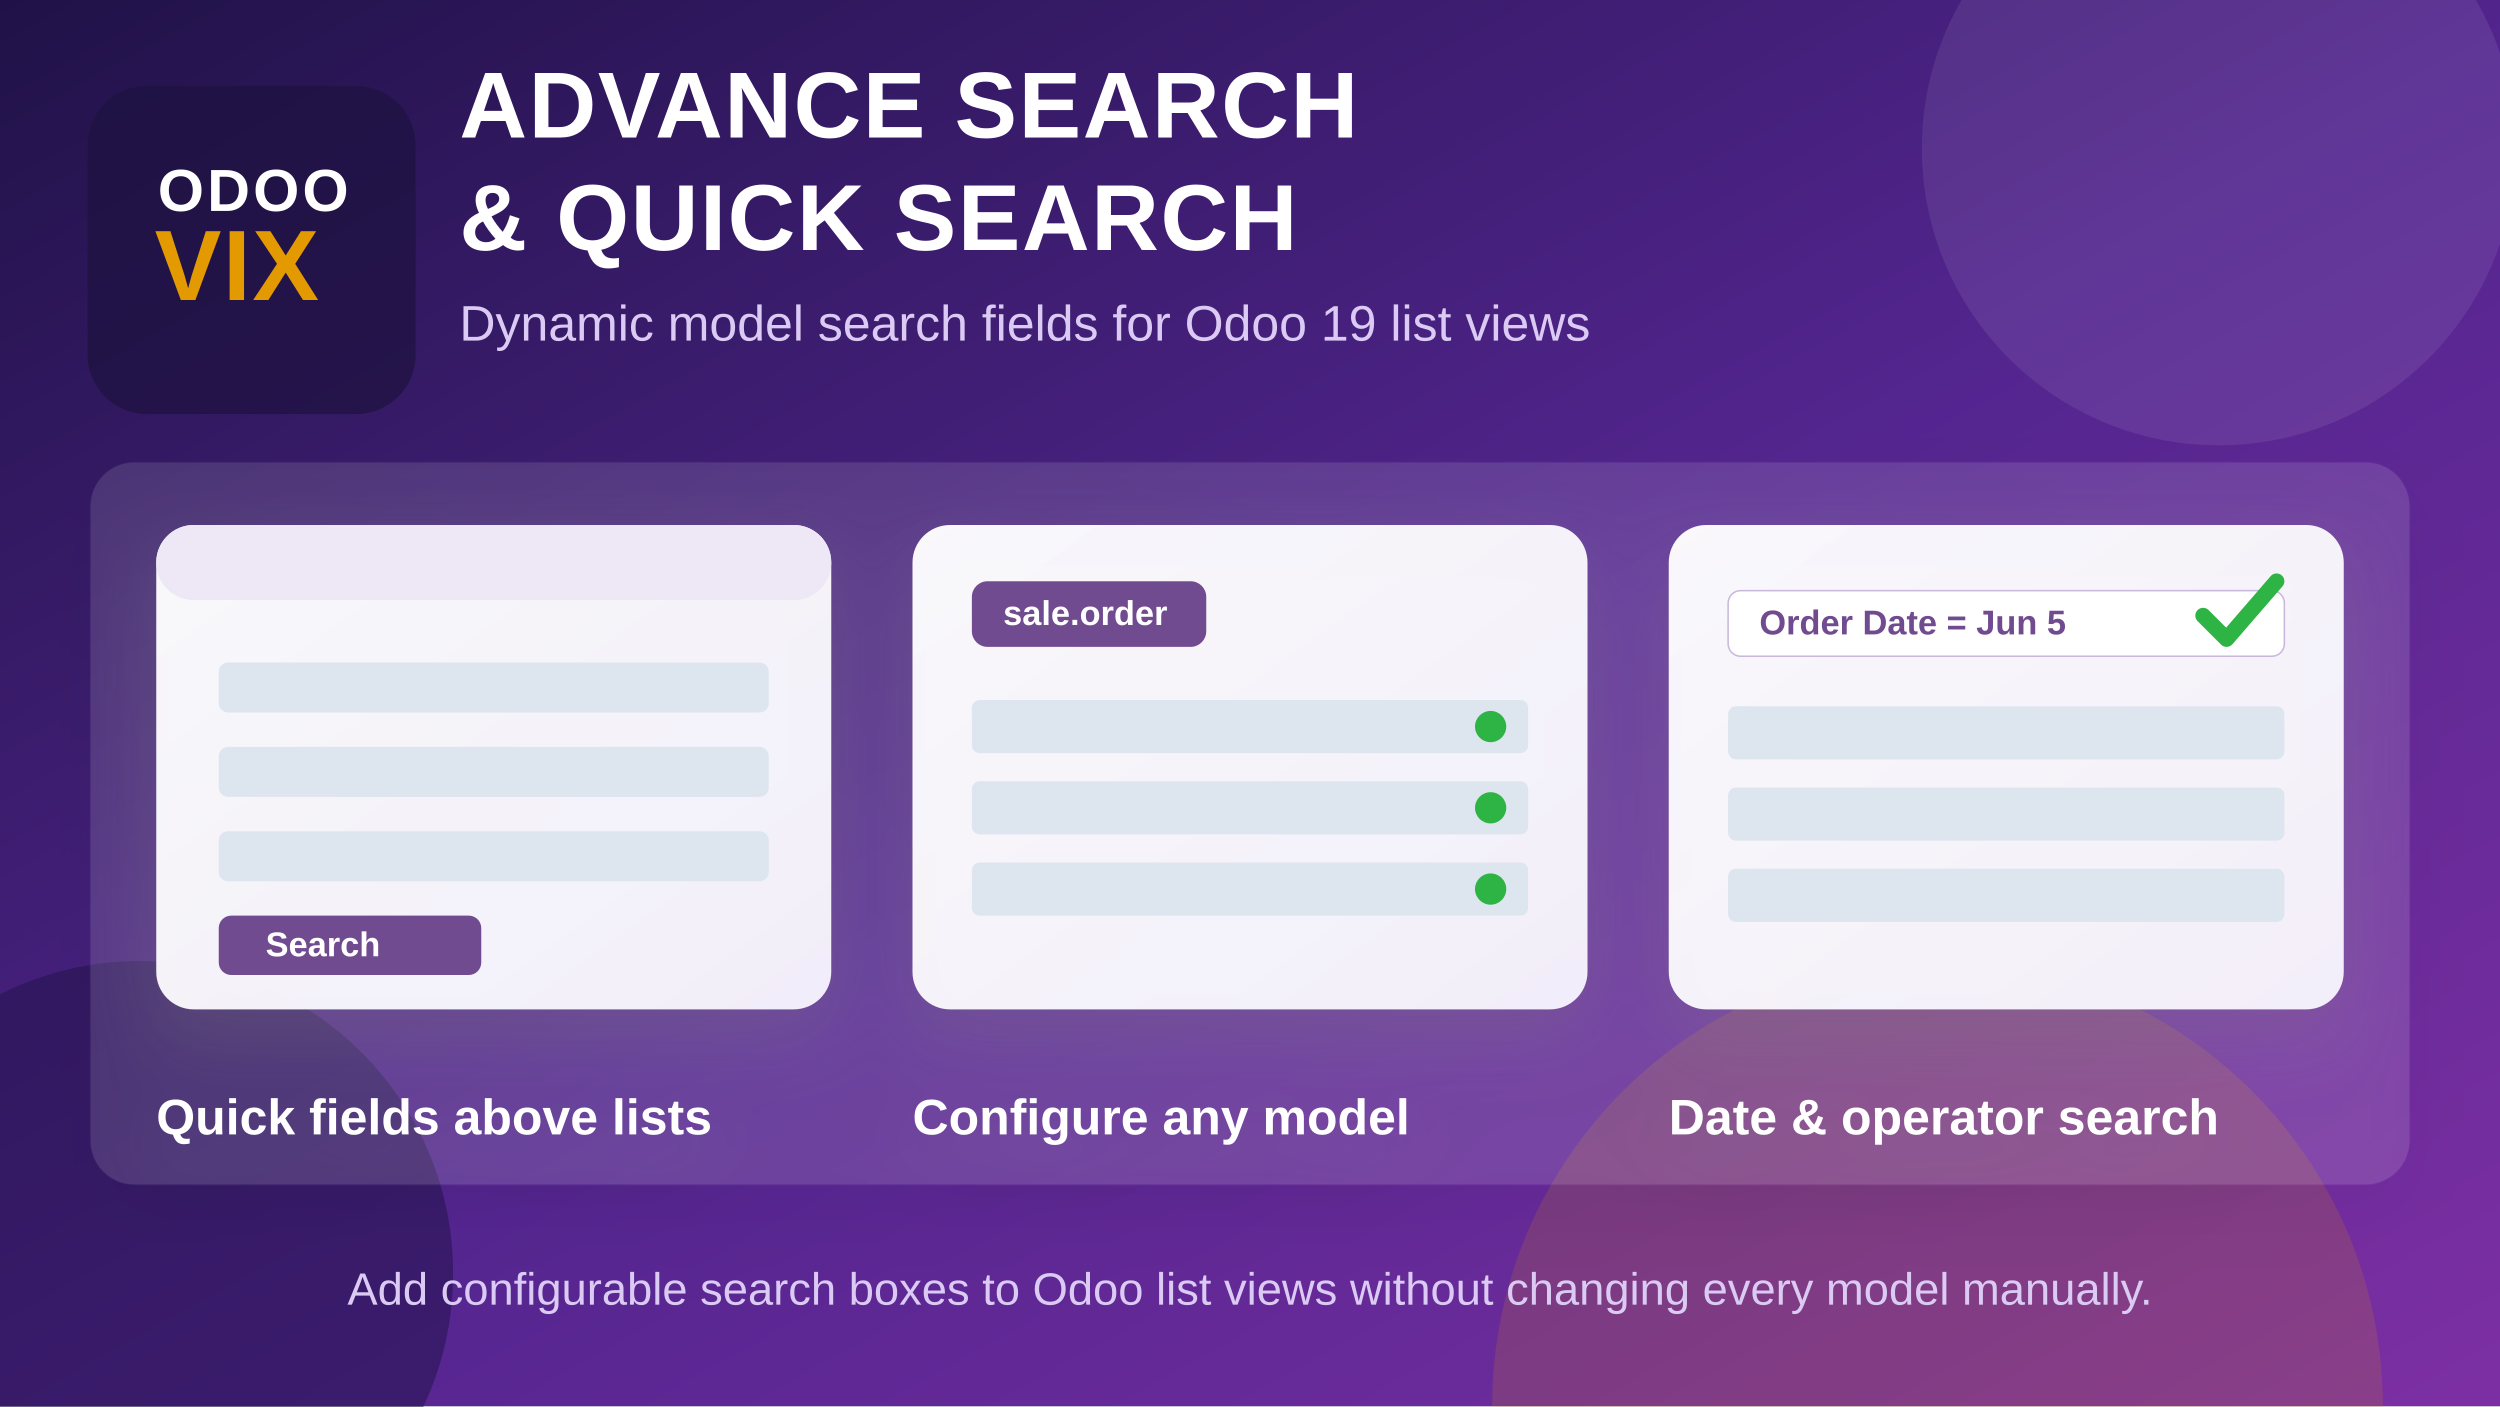
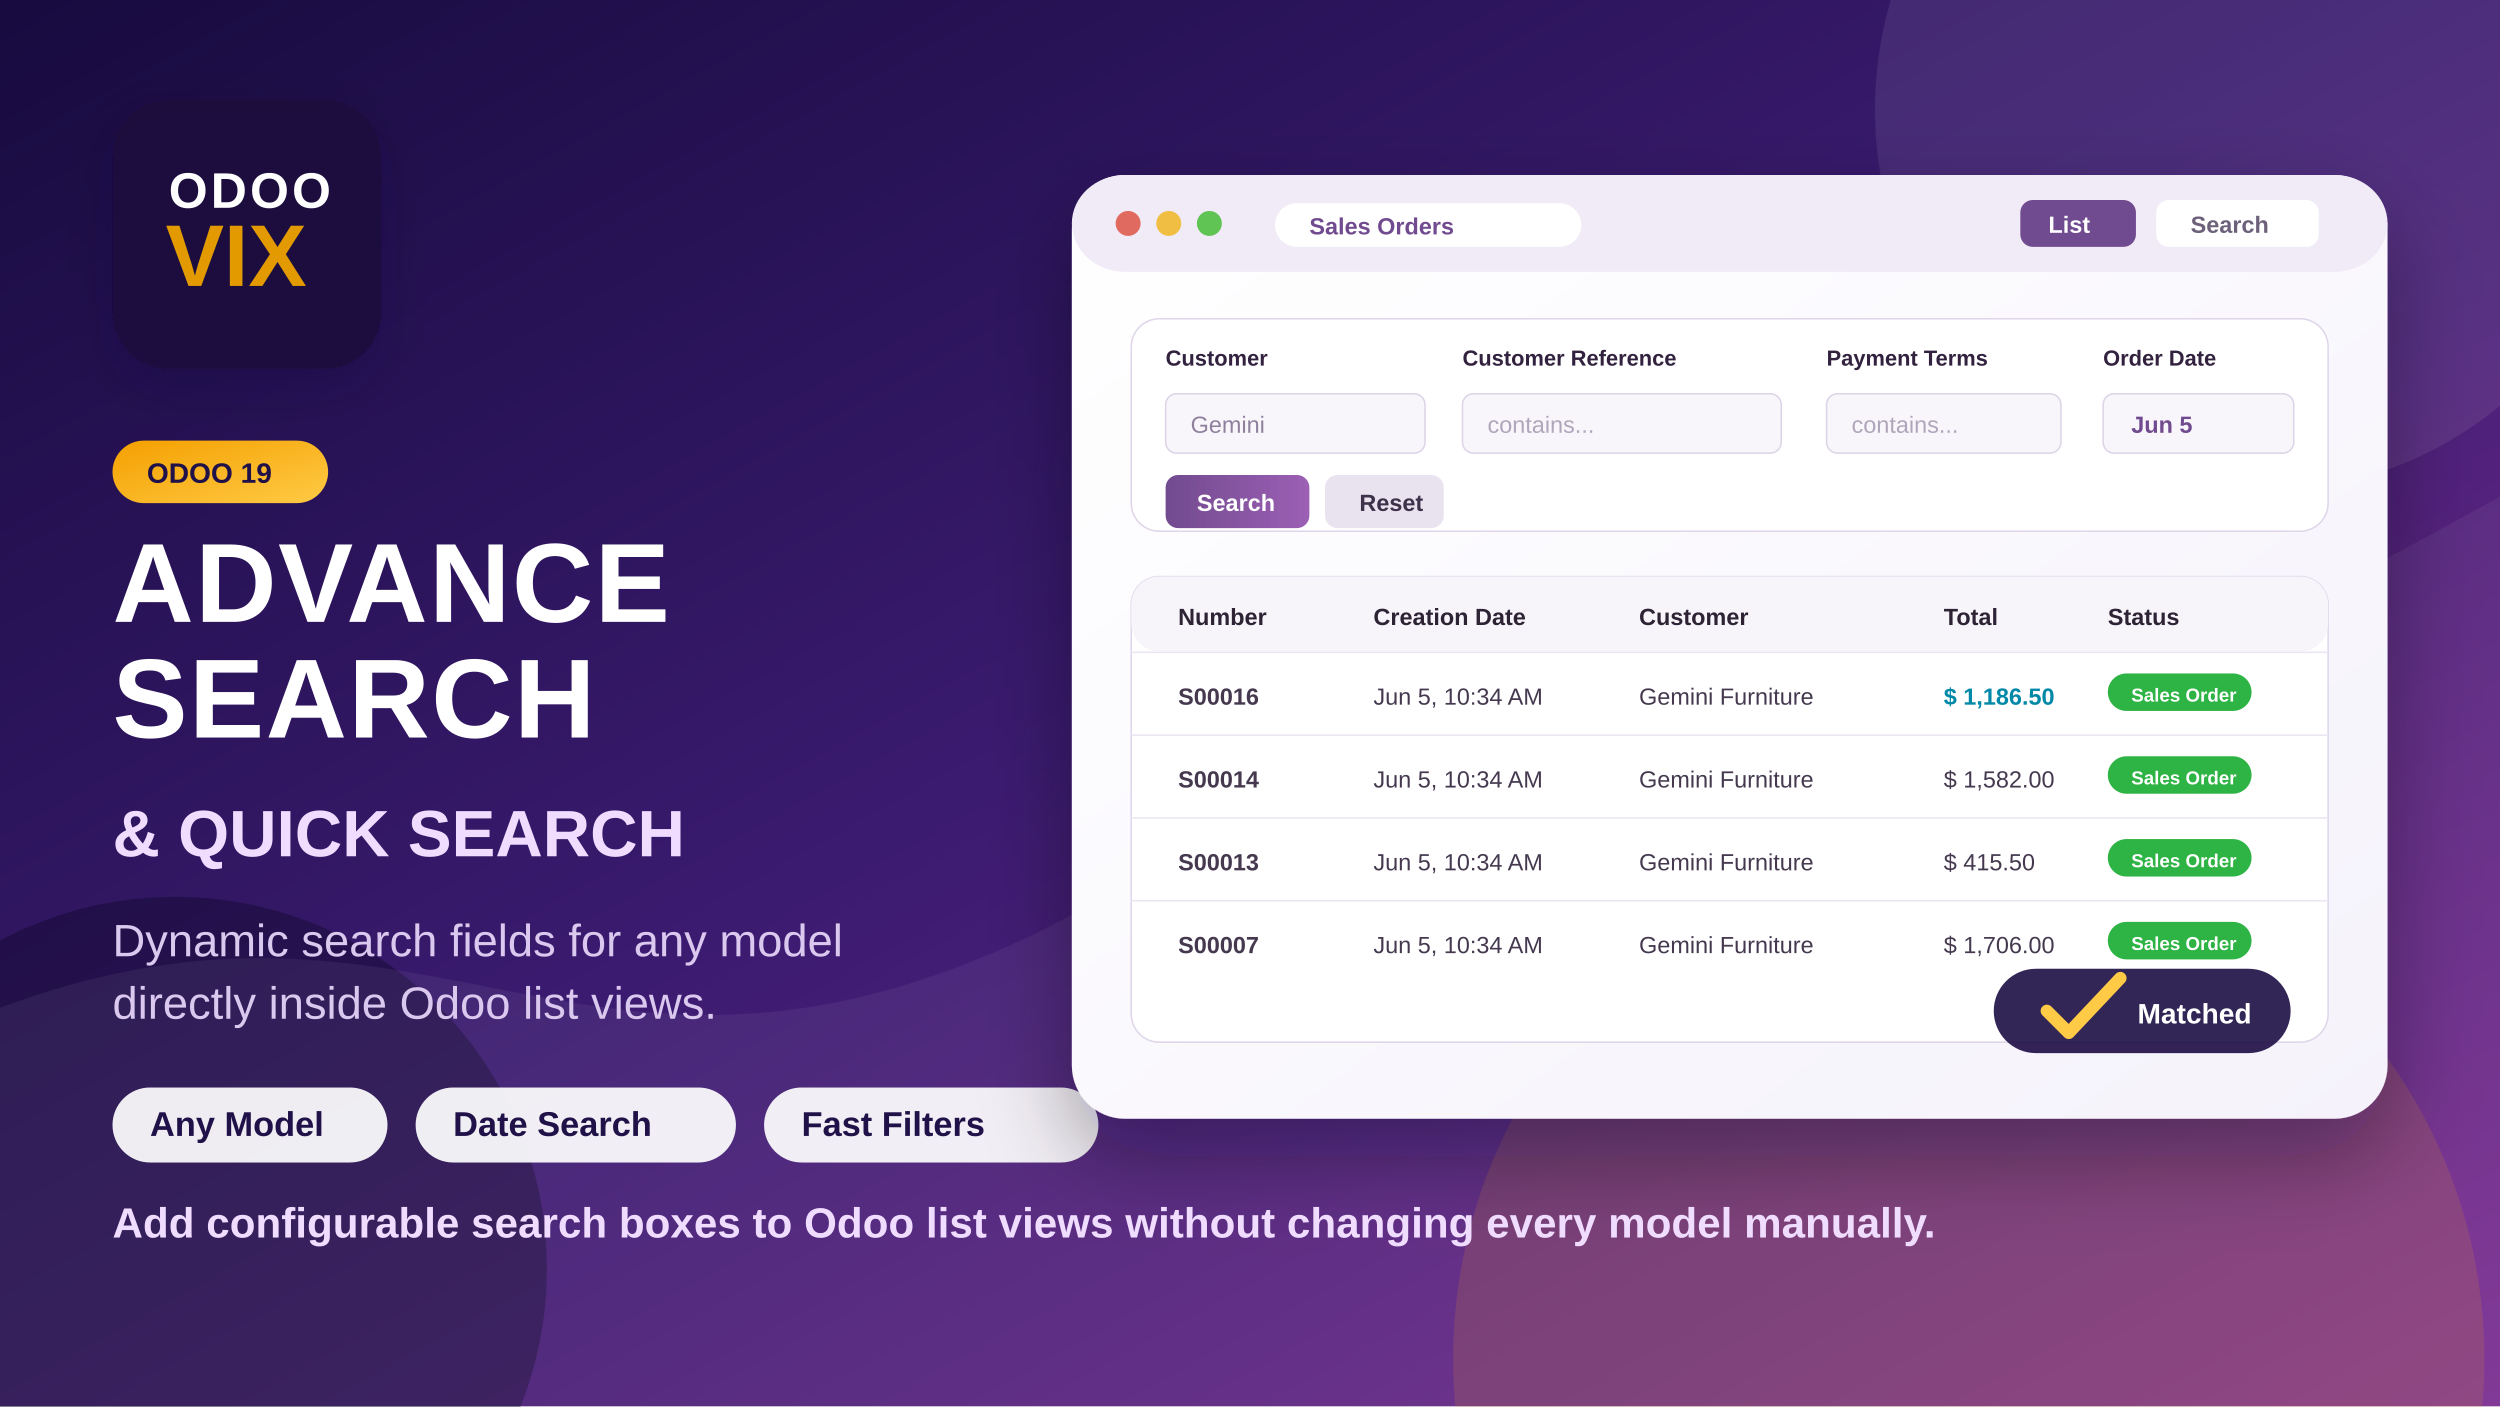
<svg xmlns="http://www.w3.org/2000/svg" width="1600" height="900" viewBox="0 0 1600 900" role="img" aria-labelledby="title desc">
  <defs>
    <linearGradient id="bg" x1="0" y1="0" x2="1" y2="1">
-       <stop offset="0" stop-color="#201248" />
-       <stop offset="0.52" stop-color="#53258f" />
-       <stop offset="1" stop-color="#7c2fa3" />
+       <stop offset="0" stop-color="#170b3f" />
+       <stop offset="0.48" stop-color="#3b1b70" />
+       <stop offset="1" stop-color="#7b2d91" />
    </linearGradient>
-     <linearGradient id="panel" x1="0" y1="0" x2="1" y2="1">
-       <stop offset="0" stop-color="#ffffff" stop-opacity="0.96" />
-       <stop offset="1" stop-color="#f4f0fb" stop-opacity="0.98" />
+     <linearGradient id="accent" x1="0" y1="0" x2="1" y2="1">
+       <stop offset="0" stop-color="#f4a000" />
+       <stop offset="1" stop-color="#ffca45" />
    </linearGradient>
-     <filter id="shadow" x="-20%" y="-20%" width="140%" height="140%">
-       <feDropShadow dx="0" dy="18" stdDeviation="22" flood-color="#160a34" flood-opacity="0.28" />
+     <linearGradient id="screen" x1="0" y1="0" x2="1" y2="1">
+       <stop offset="0" stop-color="#ffffff" />
+       <stop offset="1" stop-color="#f5f2fb" />
+     </linearGradient>
+     <linearGradient id="chip" x1="0" y1="0" x2="1" y2="0">
+       <stop offset="0" stop-color="#714b8f" />
+       <stop offset="1" stop-color="#9c5fb4" />
+     </linearGradient>
+     <filter id="deepShadow" x="-20%" y="-20%" width="140%" height="140%">
+       <feDropShadow dx="0" dy="24" stdDeviation="28" flood-color="#0c0524" flood-opacity="0.35" />
+     </filter>
+     <filter id="softShadow" x="-20%" y="-20%" width="140%" height="140%">
+       <feDropShadow dx="0" dy="12" stdDeviation="16" flood-color="#160a34" flood-opacity="0.22" />
    </filter>
  </defs>
  <rect width="1600" height="900" fill="url(#bg)" />
-   <circle cx="1420" cy="95" r="190" fill="#ffffff" opacity="0.08" />
-   <circle cx="90" cy="815" r="200" fill="#201248" opacity="0.52" />
-   <circle cx="1240" cy="900" r="285" fill="#e29200" opacity="0.16" />
-   <g transform="translate(56 55)">
-     <rect x="0" y="0" width="210" height="210" rx="38" fill="#1d113f" opacity="0.7" />
-     <text x="45" y="80" fill="#ffffff" font-family="Arial, Helvetica, sans-serif" font-size="38" font-weight="800" letter-spacing="2">ODOO</text>
-     <text x="43" y="137" fill="#e39a00" font-family="Arial, Helvetica, sans-serif" font-size="64" font-weight="900" letter-spacing="1">VIX</text>
+   <circle cx="1445" cy="70" r="245" fill="#ffffff" opacity="0.08" />
+   <circle cx="112" cy="812" r="238" fill="#05021b" opacity="0.34" />
+   <circle cx="1260" cy="870" r="330" fill="#f4a000" opacity="0.14" />
+   <path d="M0 645 C260 548 360 713 610 620 C840 535 910 337 1200 410 C1375 455 1484 380 1600 318 L1600 900 L0 900 Z" fill="#ffffff" opacity="0.055" />
+   <g transform="translate(72 64)" filter="url(#softShadow)">
+     <rect width="172" height="172" rx="36" fill="#1b103d" opacity="0.92" />
+     <text x="36" y="69" fill="#ffffff" font-family="Arial, Helvetica, sans-serif" font-size="32" font-weight="900" letter-spacing="2">ODOO</text>
+     <text x="34" y="119" fill="#e39a00" font-family="Arial, Helvetica, sans-serif" font-size="56" font-weight="900">VIX</text>
  </g>
-   <g transform="translate(294 88)">
-     <text fill="#ffffff" font-family="Arial, Helvetica, sans-serif" font-size="60" font-weight="900" letter-spacing="1">ADVANCE SEARCH</text>
-     <text y="72" fill="#ffffff" font-family="Arial, Helvetica, sans-serif" font-size="60" font-weight="900" letter-spacing="1">&amp; QUICK SEARCH</text>
-     <text y="130" fill="#dbcaf3" font-family="Arial, Helvetica, sans-serif" font-size="32" font-weight="500">Dynamic model search fields for Odoo 19 list views</text>
-   </g>
-   <g transform="translate(58 296)" filter="url(#shadow)">
-     <rect width="1484" height="462" rx="28" fill="#ffffff" opacity="0.12" stroke="#ffffff" stroke-opacity="0.18" />
-     <g transform="translate(42 40)">
-       <rect width="432" height="310" rx="24" fill="url(#panel)" />
-       <rect x="0" y="0" width="432" height="48" rx="24" fill="#ede7f6" />
-       <rect x="40" y="88" width="352" height="32" rx="6" fill="#dde5ef" />
-       <rect x="40" y="142" width="352" height="32" rx="6" fill="#dde5ef" />
-       <rect x="40" y="196" width="352" height="32" rx="6" fill="#dde5ef" />
-       <rect x="40" y="250" width="168" height="38" rx="8" fill="#714b8f" />
-       <text x="70" y="276" fill="#ffffff" font-family="Arial, Helvetica, sans-serif" font-size="22" font-weight="800">Search</text>
-       <text x="0" y="390" fill="#ffffff" font-family="Arial, Helvetica, sans-serif" font-size="32" font-weight="900">Quick fields above lists</text>
-     </g>
-     <g transform="translate(526 40)">
-       <rect width="432" height="310" rx="24" fill="url(#panel)" />
-       <rect x="38" y="36" width="150" height="42" rx="10" fill="#714b8f" />
-       <text x="58" y="64" fill="#ffffff" font-family="Arial, Helvetica, sans-serif" font-size="22" font-weight="800">sale.order</text>
-       <rect x="38" y="112" width="356" height="34" rx="5" fill="#dde5ef" />
-       <rect x="38" y="164" width="356" height="34" rx="5" fill="#dde5ef" />
-       <rect x="38" y="216" width="356" height="34" rx="5" fill="#dde5ef" />
-       <circle cx="370" cy="129" r="10" fill="#2fb344" />
-       <circle cx="370" cy="181" r="10" fill="#2fb344" />
-       <circle cx="370" cy="233" r="10" fill="#2fb344" />
-       <text x="0" y="390" fill="#ffffff" font-family="Arial, Helvetica, sans-serif" font-size="32" font-weight="900">Configure any model</text>
-     </g>
-     <g transform="translate(1010 40)">
-       <rect width="432" height="310" rx="24" fill="url(#panel)" />
-       <rect x="38" y="42" width="356" height="42" rx="8" fill="#ffffff" stroke="#c9b8dc" />
-       <text x="58" y="70" fill="#714b8f" font-family="Arial, Helvetica, sans-serif" font-size="22" font-weight="800">Order Date = Jun 5</text>
-       <rect x="38" y="116" width="356" height="34" rx="5" fill="#dde5ef" />
-       <rect x="38" y="168" width="356" height="34" rx="5" fill="#dde5ef" />
-       <rect x="38" y="220" width="356" height="34" rx="5" fill="#dde5ef" />
-       <path d="M342 58 l15 15 l32 -37" fill="none" stroke="#2fb344" stroke-width="10" stroke-linecap="round" stroke-linejoin="round" />
-       <text x="0" y="390" fill="#ffffff" font-family="Arial, Helvetica, sans-serif" font-size="32" font-weight="900">Date &amp; operator search</text>
+   <g transform="translate(72 282)">
+     <rect x="0" y="0" width="138" height="40" rx="20" fill="url(#accent)" />
+     <text x="22" y="27" fill="#201248" font-family="Arial, Helvetica, sans-serif" font-size="18" font-weight="900">ODOO 19</text>
+     <text x="0" y="116" fill="#ffffff" font-family="Arial, Helvetica, sans-serif" font-size="72" font-weight="900" letter-spacing="1">ADVANCE</text>
+     <text x="0" y="190" fill="#ffffff" font-family="Arial, Helvetica, sans-serif" font-size="72" font-weight="900" letter-spacing="1">SEARCH</text>
+     <text x="0" y="266" fill="#f0dcff" font-family="Arial, Helvetica, sans-serif" font-size="42" font-weight="800">&amp; QUICK SEARCH</text>
+     <text x="0" y="330" fill="#dac8ef" font-family="Arial, Helvetica, sans-serif" font-size="29" font-weight="500">Dynamic search fields for any model</text>
+     <text x="0" y="370" fill="#dac8ef" font-family="Arial, Helvetica, sans-serif" font-size="29" font-weight="500">directly inside Odoo list views.</text>
+     <g transform="translate(0 414)" font-family="Arial, Helvetica, sans-serif" font-size="22" font-weight="800">
+       <rect width="176" height="48" rx="24" fill="#ffffff" opacity="0.92" />
+       <text x="24" y="31" fill="#201248">Any Model</text>
+       <rect x="194" width="205" height="48" rx="24" fill="#ffffff" opacity="0.92" />
+       <text x="218" y="31" fill="#201248">Date Search</text>
+       <rect x="417" width="214" height="48" rx="24" fill="#ffffff" opacity="0.92" />
+       <text x="441" y="31" fill="#201248">Fast Filters</text>
    </g>
  </g>
-   <text x="800" y="835" text-anchor="middle" fill="#dbcaf3" font-family="Arial, Helvetica, sans-serif" font-size="29" font-weight="500">
-         Add configurable search boxes to Odoo list views without changing every model manually.
-     </text>
+   <g transform="translate(686 112)" filter="url(#deepShadow)">
+     <rect width="842" height="604" rx="34" fill="url(#screen)" />
+     <rect width="842" height="62" rx="34" fill="#f0ebf7" />
+     <circle cx="36" cy="31" r="8" fill="#e06a5f" />
+     <circle cx="62" cy="31" r="8" fill="#f0be42" />
+     <circle cx="88" cy="31" r="8" fill="#61c454" />
+     <rect x="130" y="18" width="196" height="28" rx="14" fill="#ffffff" />
+     <text x="152" y="38" fill="#714b8f" font-family="Arial, Helvetica, sans-serif" font-size="15" font-weight="800">Sales Orders</text>
+     <rect x="607" y="16" width="74" height="30" rx="8" fill="#714b8f" />
+     <text x="625" y="37" fill="#ffffff" font-family="Arial, Helvetica, sans-serif" font-size="15" font-weight="800">List</text>
+     <rect x="694" y="16" width="104" height="30" rx="8" fill="#ffffff" />
+     <text x="716" y="37" fill="#6d607a" font-family="Arial, Helvetica, sans-serif" font-size="15" font-weight="800">Search</text>
+     <g transform="translate(38 92)">
+       <rect x="0" y="0" width="766" height="136" rx="18" fill="#ffffff" stroke="#dfd6ea" />
+       <g font-family="Arial, Helvetica, sans-serif" font-size="14" font-weight="800" fill="#32233f">
+         <text x="22" y="30">Customer</text>
+         <text x="212" y="30">Customer Reference</text>
+         <text x="445" y="30">Payment Terms</text>
+         <text x="622" y="30">Order Date</text>
+       </g>
+       <rect x="22" y="48" width="166" height="38" rx="7" fill="#f8f6fb" stroke="#ddd4e8" />
+       <text x="38" y="73" fill="#8f819e" font-family="Arial, Helvetica, sans-serif" font-size="15">Gemini</text>
+       <rect x="212" y="48" width="204" height="38" rx="7" fill="#f8f6fb" stroke="#ddd4e8" />
+       <text x="228" y="73" fill="#b0a6bb" font-family="Arial, Helvetica, sans-serif" font-size="15">contains...</text>
+       <rect x="445" y="48" width="150" height="38" rx="7" fill="#f8f6fb" stroke="#ddd4e8" />
+       <text x="461" y="73" fill="#b0a6bb" font-family="Arial, Helvetica, sans-serif" font-size="15">contains...</text>
+       <rect x="622" y="48" width="122" height="38" rx="7" fill="#f8f6fb" stroke="#ddd4e8" />
+       <text x="640" y="73" fill="#714b8f" font-family="Arial, Helvetica, sans-serif" font-size="15" font-weight="800">Jun 5</text>
+       <rect x="22" y="100" width="92" height="34" rx="8" fill="url(#chip)" />
+       <text x="42" y="123" fill="#ffffff" font-family="Arial, Helvetica, sans-serif" font-size="15" font-weight="900">Search</text>
+       <rect x="124" y="100" width="76" height="34" rx="8" fill="#e8e3ef" />
+       <text x="146" y="123" fill="#3d3149" font-family="Arial, Helvetica, sans-serif" font-size="15" font-weight="900">Reset</text>
+     </g>
+     <g transform="translate(38 257)">
+       <rect width="766" height="298" rx="18" fill="#ffffff" stroke="#dfd6ea" />
+       <rect width="766" height="48" rx="18" fill="#f7f5fa" />
+       <g font-family="Arial, Helvetica, sans-serif" font-size="15" font-weight="900" fill="#2d2435">
+         <text x="30" y="31">Number</text>
+         <text x="155" y="31">Creation Date</text>
+         <text x="325" y="31">Customer</text>
+         <text x="520" y="31">Total</text>
+         <text x="625" y="31">Status</text>
+       </g>
+       <g font-family="Arial, Helvetica, sans-serif" font-size="15" fill="#44394f">
+         <rect x="0" y="48" width="766" height="1" fill="#ebe6f2" />
+         <text x="30" y="82" font-weight="800">S00016</text>
+         <text x="155" y="82">Jun 5, 10:34 AM</text>
+         <text x="325" y="82">Gemini Furniture</text>
+         <text x="520" y="82" fill="#0088a8" font-weight="900">$ 1,186.50</text>
+         <rect x="625" y="62" width="92" height="24" rx="12" fill="#2fb344" />
+         <text x="640" y="80" fill="#ffffff" font-size="12" font-weight="900">Sales Order</text>
+         <rect x="0" y="101" width="766" height="1" fill="#ebe6f2" />
+         <text x="30" y="135" font-weight="800">S00014</text>
+         <text x="155" y="135">Jun 5, 10:34 AM</text>
+         <text x="325" y="135">Gemini Furniture</text>
+         <text x="520" y="135">$ 1,582.00</text>
+         <rect x="625" y="115" width="92" height="24" rx="12" fill="#2fb344" />
+         <text x="640" y="133" fill="#ffffff" font-size="12" font-weight="900">Sales Order</text>
+         <rect x="0" y="154" width="766" height="1" fill="#ebe6f2" />
+         <text x="30" y="188" font-weight="800">S00013</text>
+         <text x="155" y="188">Jun 5, 10:34 AM</text>
+         <text x="325" y="188">Gemini Furniture</text>
+         <text x="520" y="188">$ 415.50</text>
+         <rect x="625" y="168" width="92" height="24" rx="12" fill="#2fb344" />
+         <text x="640" y="186" fill="#ffffff" font-size="12" font-weight="900">Sales Order</text>
+         <rect x="0" y="207" width="766" height="1" fill="#ebe6f2" />
+         <text x="30" y="241" font-weight="800">S00007</text>
+         <text x="155" y="241">Jun 5, 10:34 AM</text>
+         <text x="325" y="241">Gemini Furniture</text>
+         <text x="520" y="241">$ 1,706.00</text>
+         <rect x="625" y="221" width="92" height="24" rx="12" fill="#2fb344" />
+         <text x="640" y="239" fill="#ffffff" font-size="12" font-weight="900">Sales Order</text>
+       </g>
+     </g>
+     <g transform="translate(590 508)">
+       <rect width="190" height="54" rx="27" fill="#201248" opacity="0.92" />
+       <path d="M34 27 l14 14 l33 -35" fill="none" stroke="#ffca45" stroke-width="8" stroke-linecap="round" stroke-linejoin="round" />
+       <text x="92" y="35" fill="#ffffff" font-family="Arial, Helvetica, sans-serif" font-size="18" font-weight="900">Matched</text>
+     </g>
+   </g>
+   <g transform="translate(72 792)" font-family="Arial, Helvetica, sans-serif">
+     <text fill="#f0dcff" font-size="27" font-weight="600">Add configurable search boxes to Odoo list views without changing every model manually.</text>
+   </g>
</svg>
